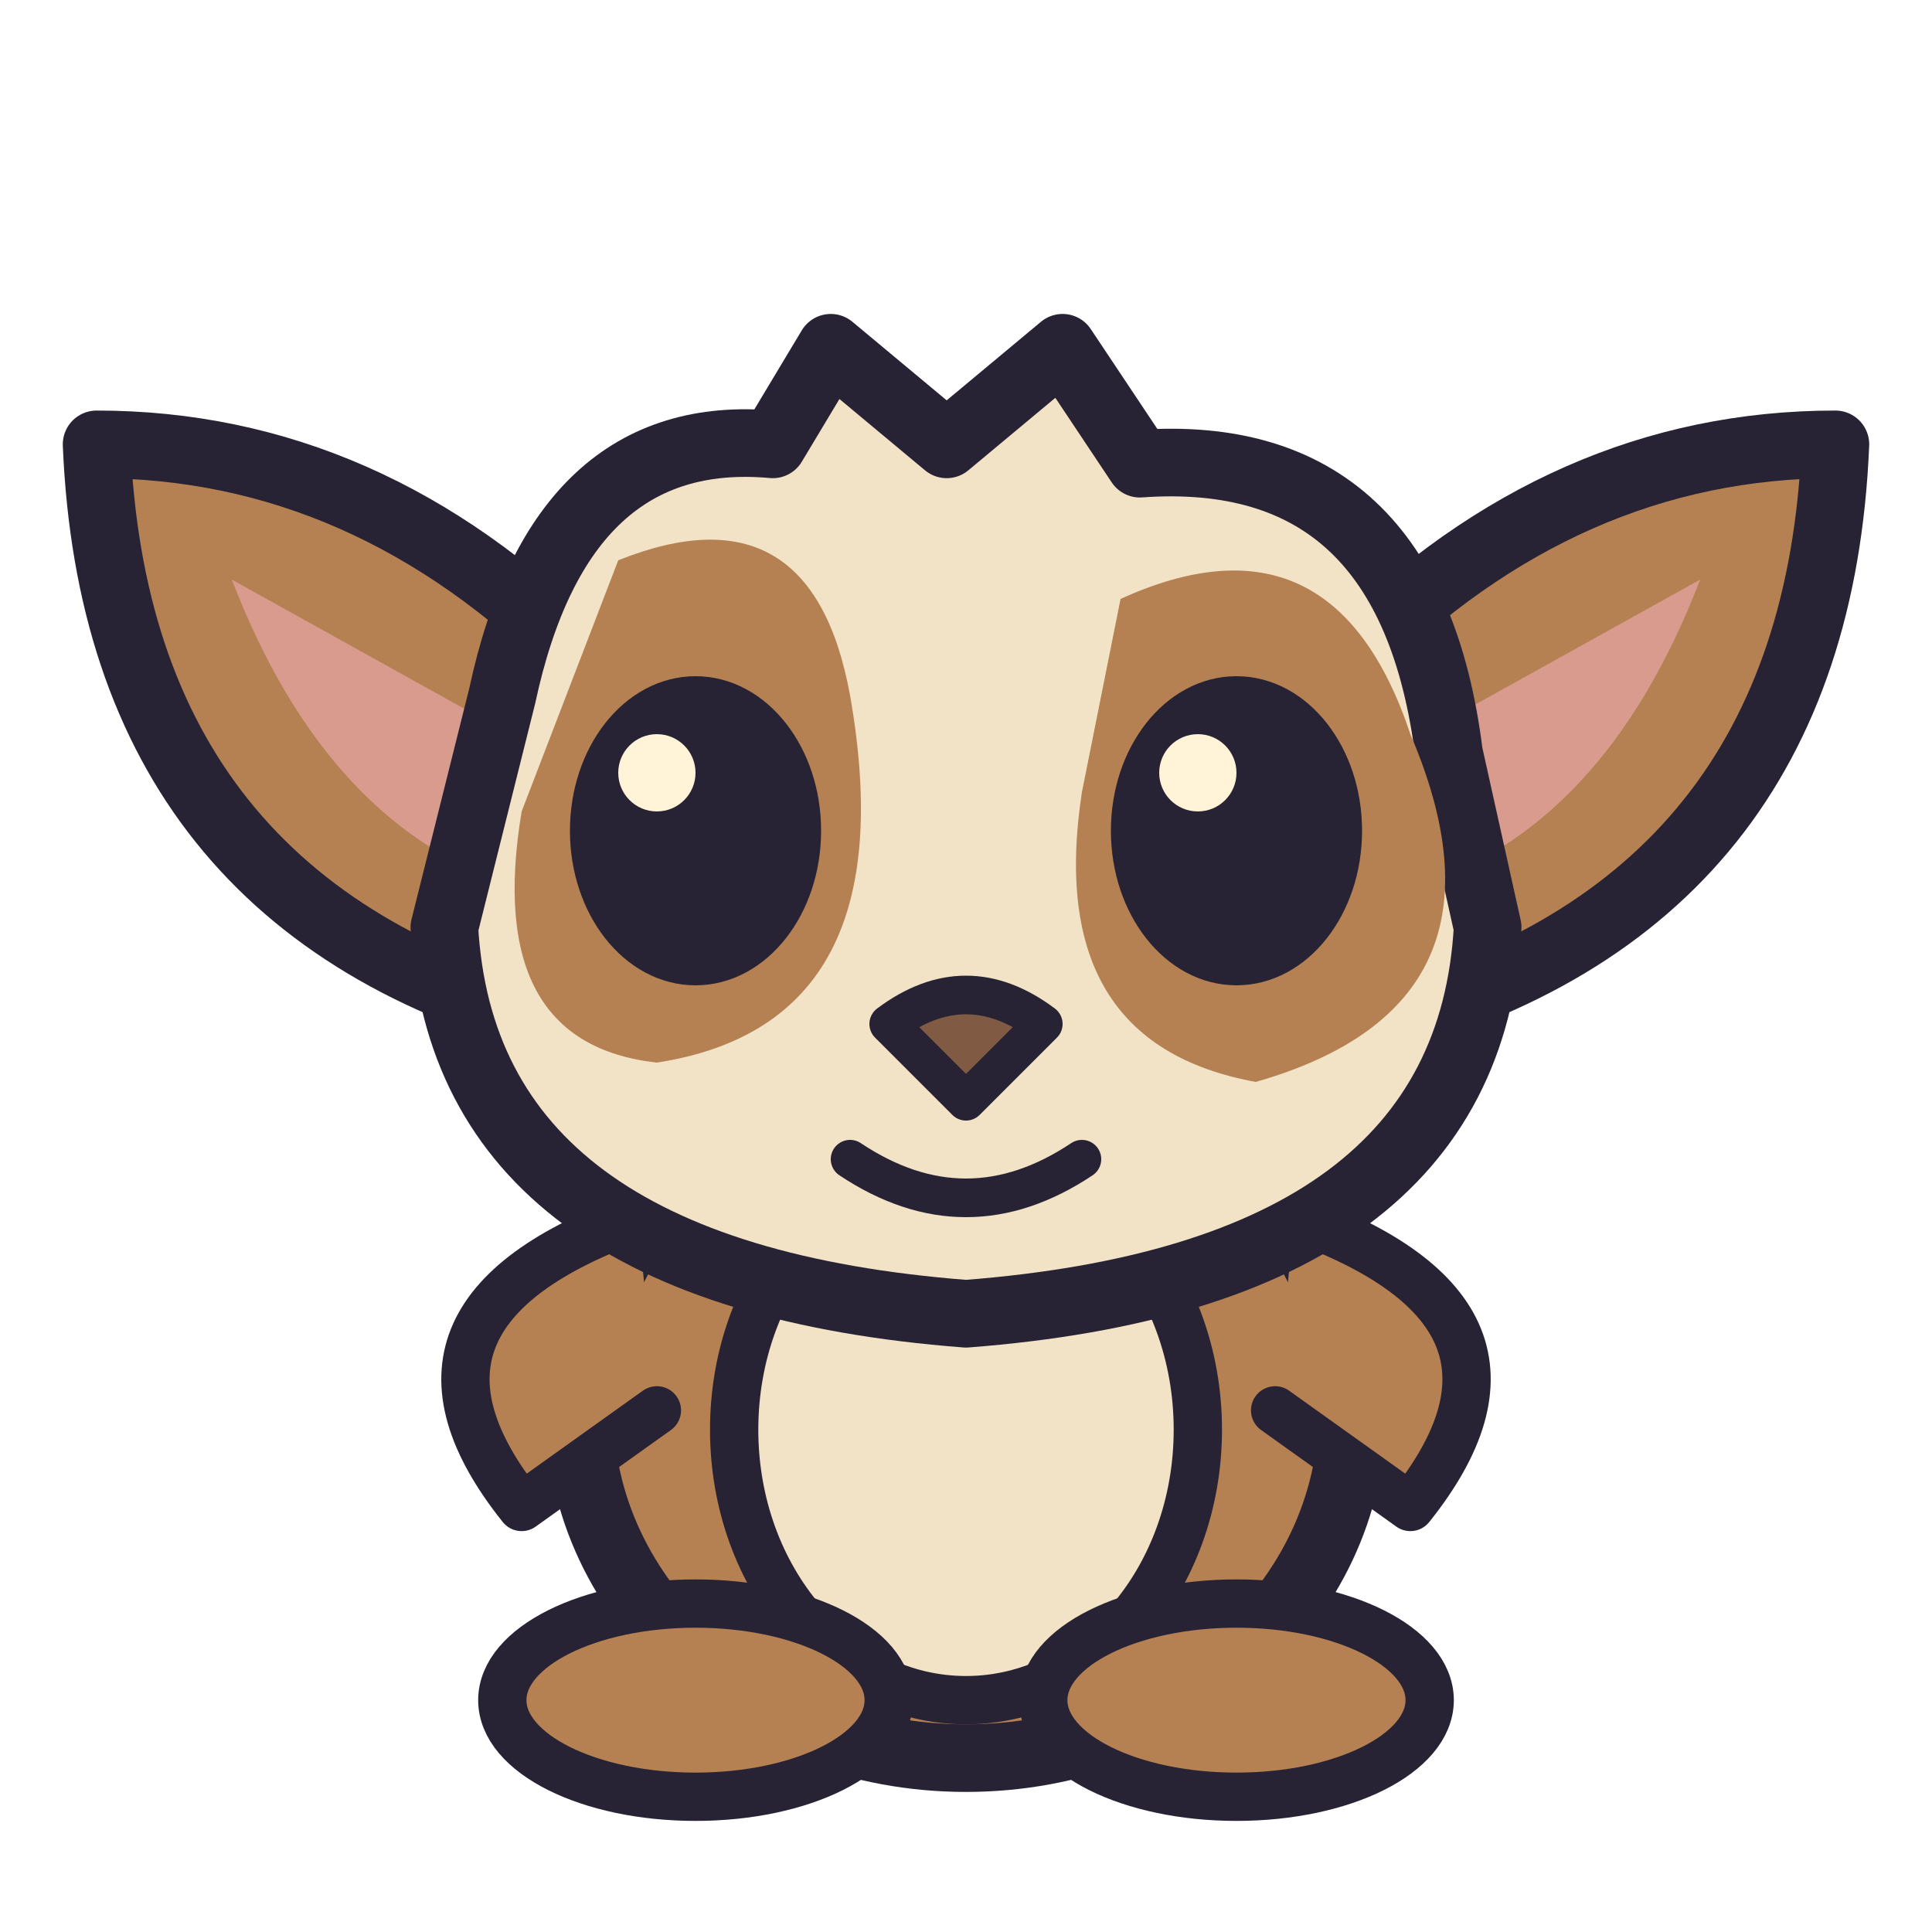
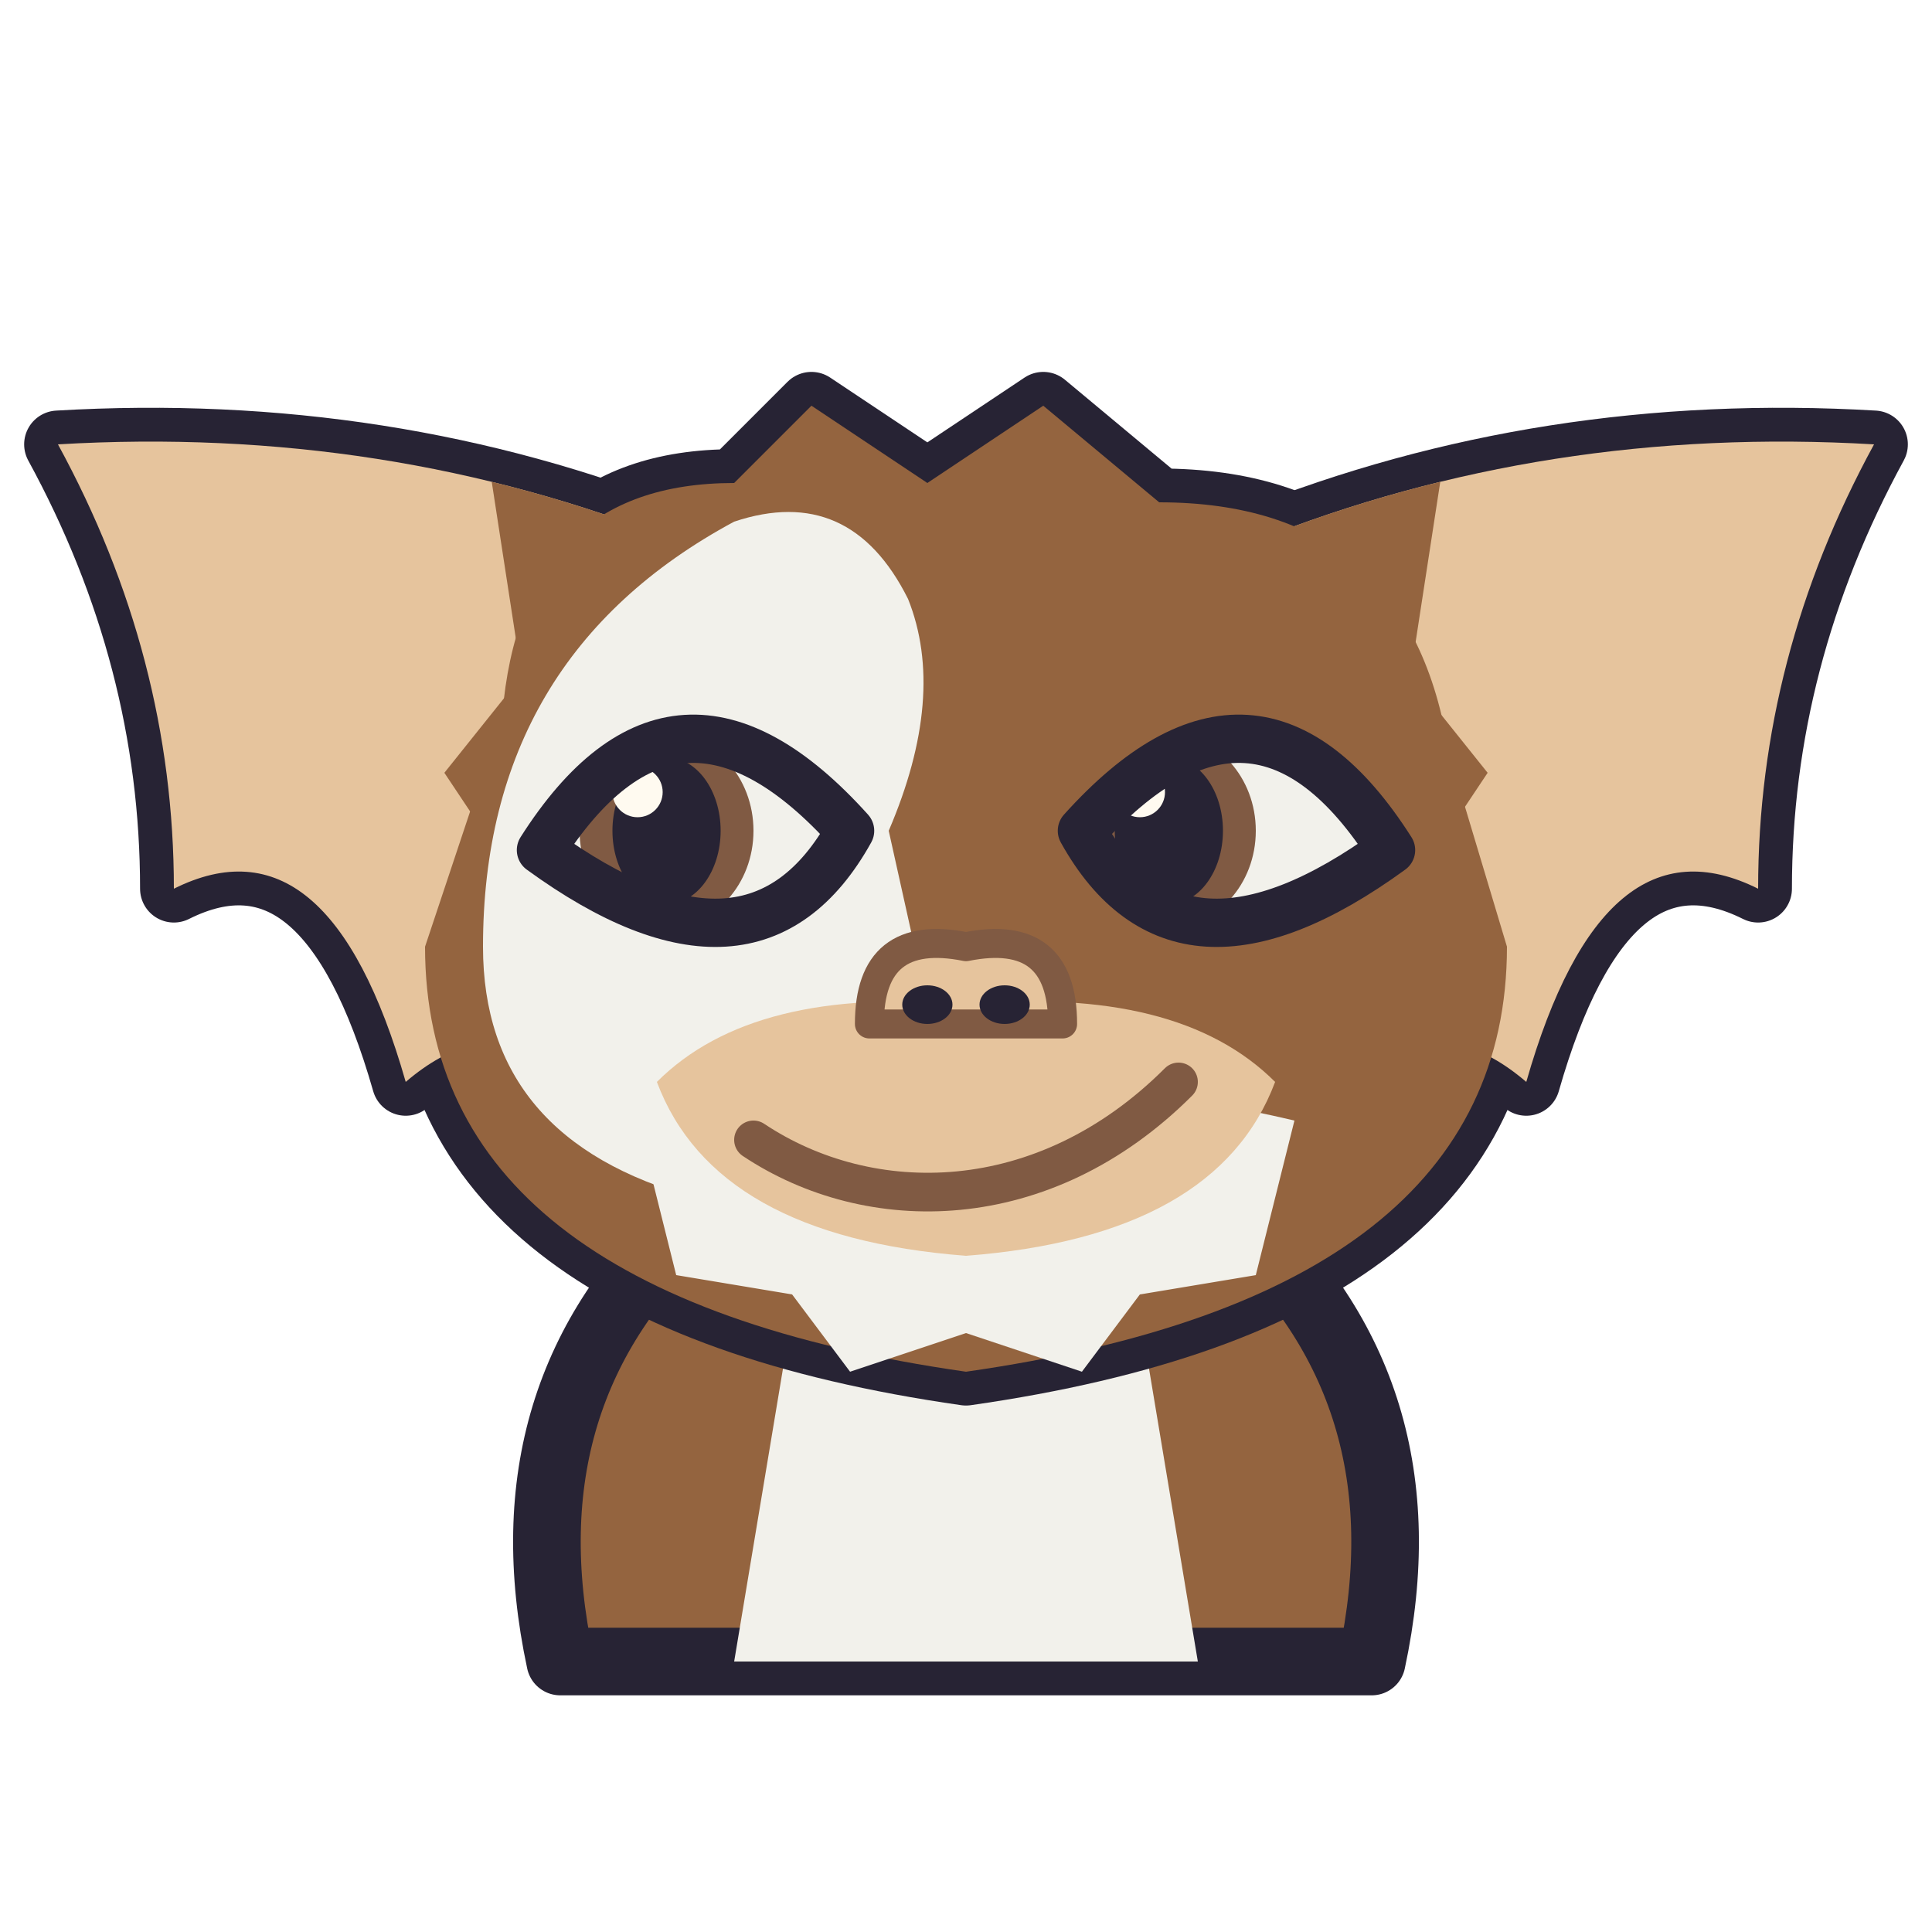
<svg xmlns="http://www.w3.org/2000/svg" viewBox="0 0 100 100" role="img" aria-labelledby="title">
+   <defs>
+     <path id="ears" d="M35 28 Q20 22 3 23 Q9 34 9 46 Q17 42 21 56 Q28 50 35 61Z M65 28 Q80 22 97 23 Q91 34 91 46 Q83 42 79 56 Q72 50 65 61Z" />
+     <clipPath id="ear-interior">
+       <use href="#ears" />
+     </clipPath>
+     <path id="eyes" d="M28 44 Q35 33 44 43 Q39 52 28 44Z M56 43 Q65 33 72 44 Q61 52 56 43Z" />
+     <clipPath id="eye-interior">
+       <use href="#eyes" />
+     </clipPath>
+     <path id="head" d="M26 37 Q27 25 38 25L42 21 48 25 54 21 60 26 Q73 26 75 39L78 49 Q78 67 50 71 Q22 67 22 49Z" />
+   </defs>
  <g stroke="#272334" stroke-width="3.5" stroke-linecap="round" stroke-linejoin="round">
-     <path d="M30 34 Q19 23 5 23 Q6 47 29 53 M70 34 Q81 23 95 23 Q94 47 71 53" fill="#b58153" />
-     <path d="M12 30 30 40 27 46 Q17 43 12 30 M88 30 70 40 73 46 Q83 43 88 30" fill="#d99b8d" stroke="none" />
-     <ellipse cx="50" cy="73" rx="20" ry="18" fill="#b58153" />
-     <ellipse cx="50" cy="74" rx="12" ry="14" fill="#f2e3c7" stroke-width="2.5" />
-     <path d="M33 63 Q19 68 27 78L34 73 M67 63 Q81 68 73 78L66 73" fill="#b58153" stroke-width="2.5" />
-     <ellipse cx="36" cy="88" rx="10" ry="5" fill="#b58153" stroke-width="2.5" />
-     <ellipse cx="64" cy="88" rx="10" ry="5" fill="#b58153" stroke-width="2.5" />
-     <path d="M26 36 Q29 22 40 23 L43 18 49 23 55 18 59 24 Q73 23 75 39 L77 48 Q76 66 50 68 Q24 66 23 48Z" fill="#f2e3c7" />
-     <path d="M32 29 Q42 25 44 36 Q47 53 34 55 Q25 54 27 42Z M58 31 Q69 26 73 38 Q79 52 65 56 Q54 54 56 41Z" fill="#b58153" stroke="none" />
-     <g fill="#272334" stroke-width="2">
-       <ellipse cx="36" cy="43" rx="5.5" ry="7" />
-       <ellipse cx="64" cy="43" rx="5.5" ry="7" />
+     <path d="M36 63 Q26 72 29 86H71 Q74 72 64 63Z" fill="#94643f" />
+     <path d="M41 68 Q50 64 59 68L62 86H38Z" fill="#f2f1eb" stroke="none" />
+     <use href="#ears" fill="none" />
+     <use href="#head" fill="none" />
+     <use href="#ears" fill="#e6c49d" stroke="none" />
+     <g clip-path="url(#ear-interior)" fill="#94643f" stroke="none">
+       <path d="M25 22 36 25V63L24 57 27 46 23 40 27 35Z M75 22 64 25V63L76 57 73 46 77 40 73 35Z" />
    </g>
-     <g fill="#fff4d7" stroke="none">
-       <circle cx="34" cy="40" r="2" />
-       <circle cx="62" cy="40" r="2" />
+     <use href="#head" fill="#94643f" stroke="none" />
+     <path d="M38 27 Q44 25 47 31 Q49 36 46 43L48 52 Q46 61 36 62 Q25 59 25 49 Q25 34 38 27Z" fill="#f2f1eb" stroke="none" />
+     <use href="#eyes" fill="#f2f1eb" stroke="none" />
+     <g clip-path="url(#eye-interior)">
+       <g transform="translate(-2.5 0)">
+         <g fill="#805a43" stroke="none">
+           <ellipse cx="37" cy="43" rx="4.5" ry="5" />
+           <ellipse cx="63" cy="43" rx="4.5" ry="5" />
+         </g>
+         <g fill="#272334" stroke="none">
+           <ellipse cx="37" cy="43" rx="2.8" ry="3.8" />
+           <ellipse cx="63" cy="43" rx="2.8" ry="3.8" />
+         </g>
+         <g fill="#fffaf0" stroke="none">
+           <circle cx="35.5" cy="41" r="1.3" />
+           <circle cx="61.5" cy="41" r="1.3" />
+         </g>
+       </g>
    </g>
-     <path d="M46 53 Q50 50 54 53 L50 57Z" fill="#805a43" stroke-width="2" />
-     <path d="M44 60 Q50 64 56 60" fill="none" stroke-width="2" />
+     <use href="#eyes" fill="none" stroke-width="2.5" />
+     <path d="M33 58 Q50 54 67 58L65 66 59 67 56 71 50 69 44 71 41 67 35 66Z" fill="#f2f1eb" stroke="none" />
+     <path d="M34 56 Q39 51 50 52 Q61 51 66 56 Q63 64 50 65 Q37 64 34 56Z" fill="#e6c49d" stroke="none" />
+     <path d="M45 53 Q45 48 50 49 Q55 48 55 53Z" fill="#e6c49d" stroke="#805a43" stroke-width="1.5" />
+     <g fill="#272334" stroke="none">
+       <ellipse cx="48" cy="52" rx="1.3" ry="1" />
+       <ellipse cx="52" cy="52" rx="1.3" ry="1" />
+     </g>
+     <path d="M39 59 C45 63 54 63 61 56" fill="none" stroke="#805a43" stroke-width="2" />
  </g>
</svg>
